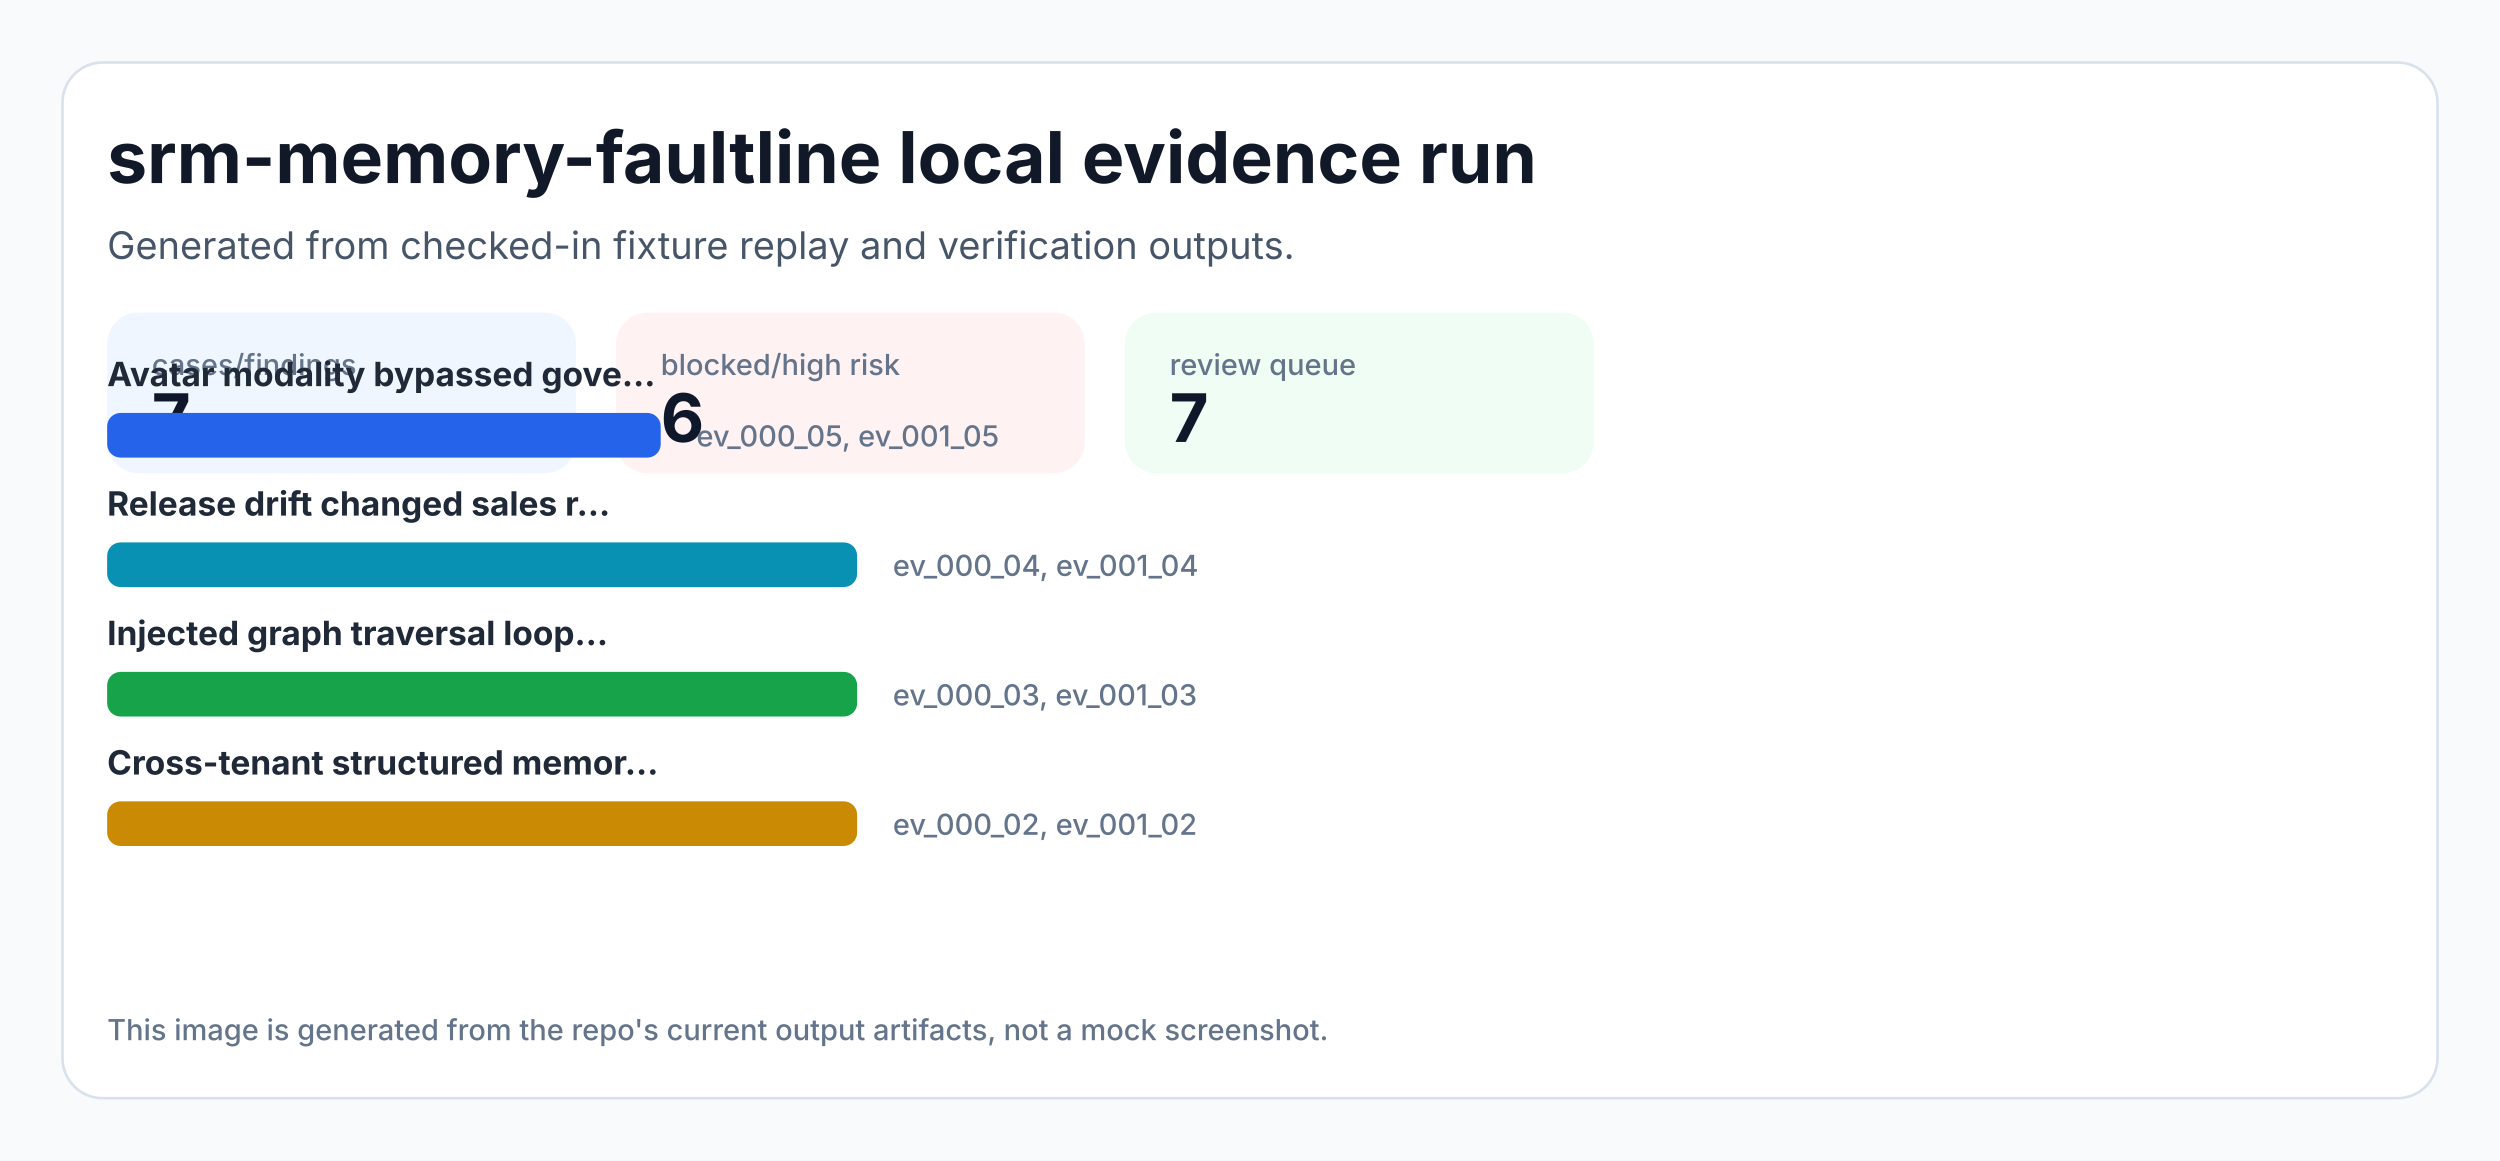
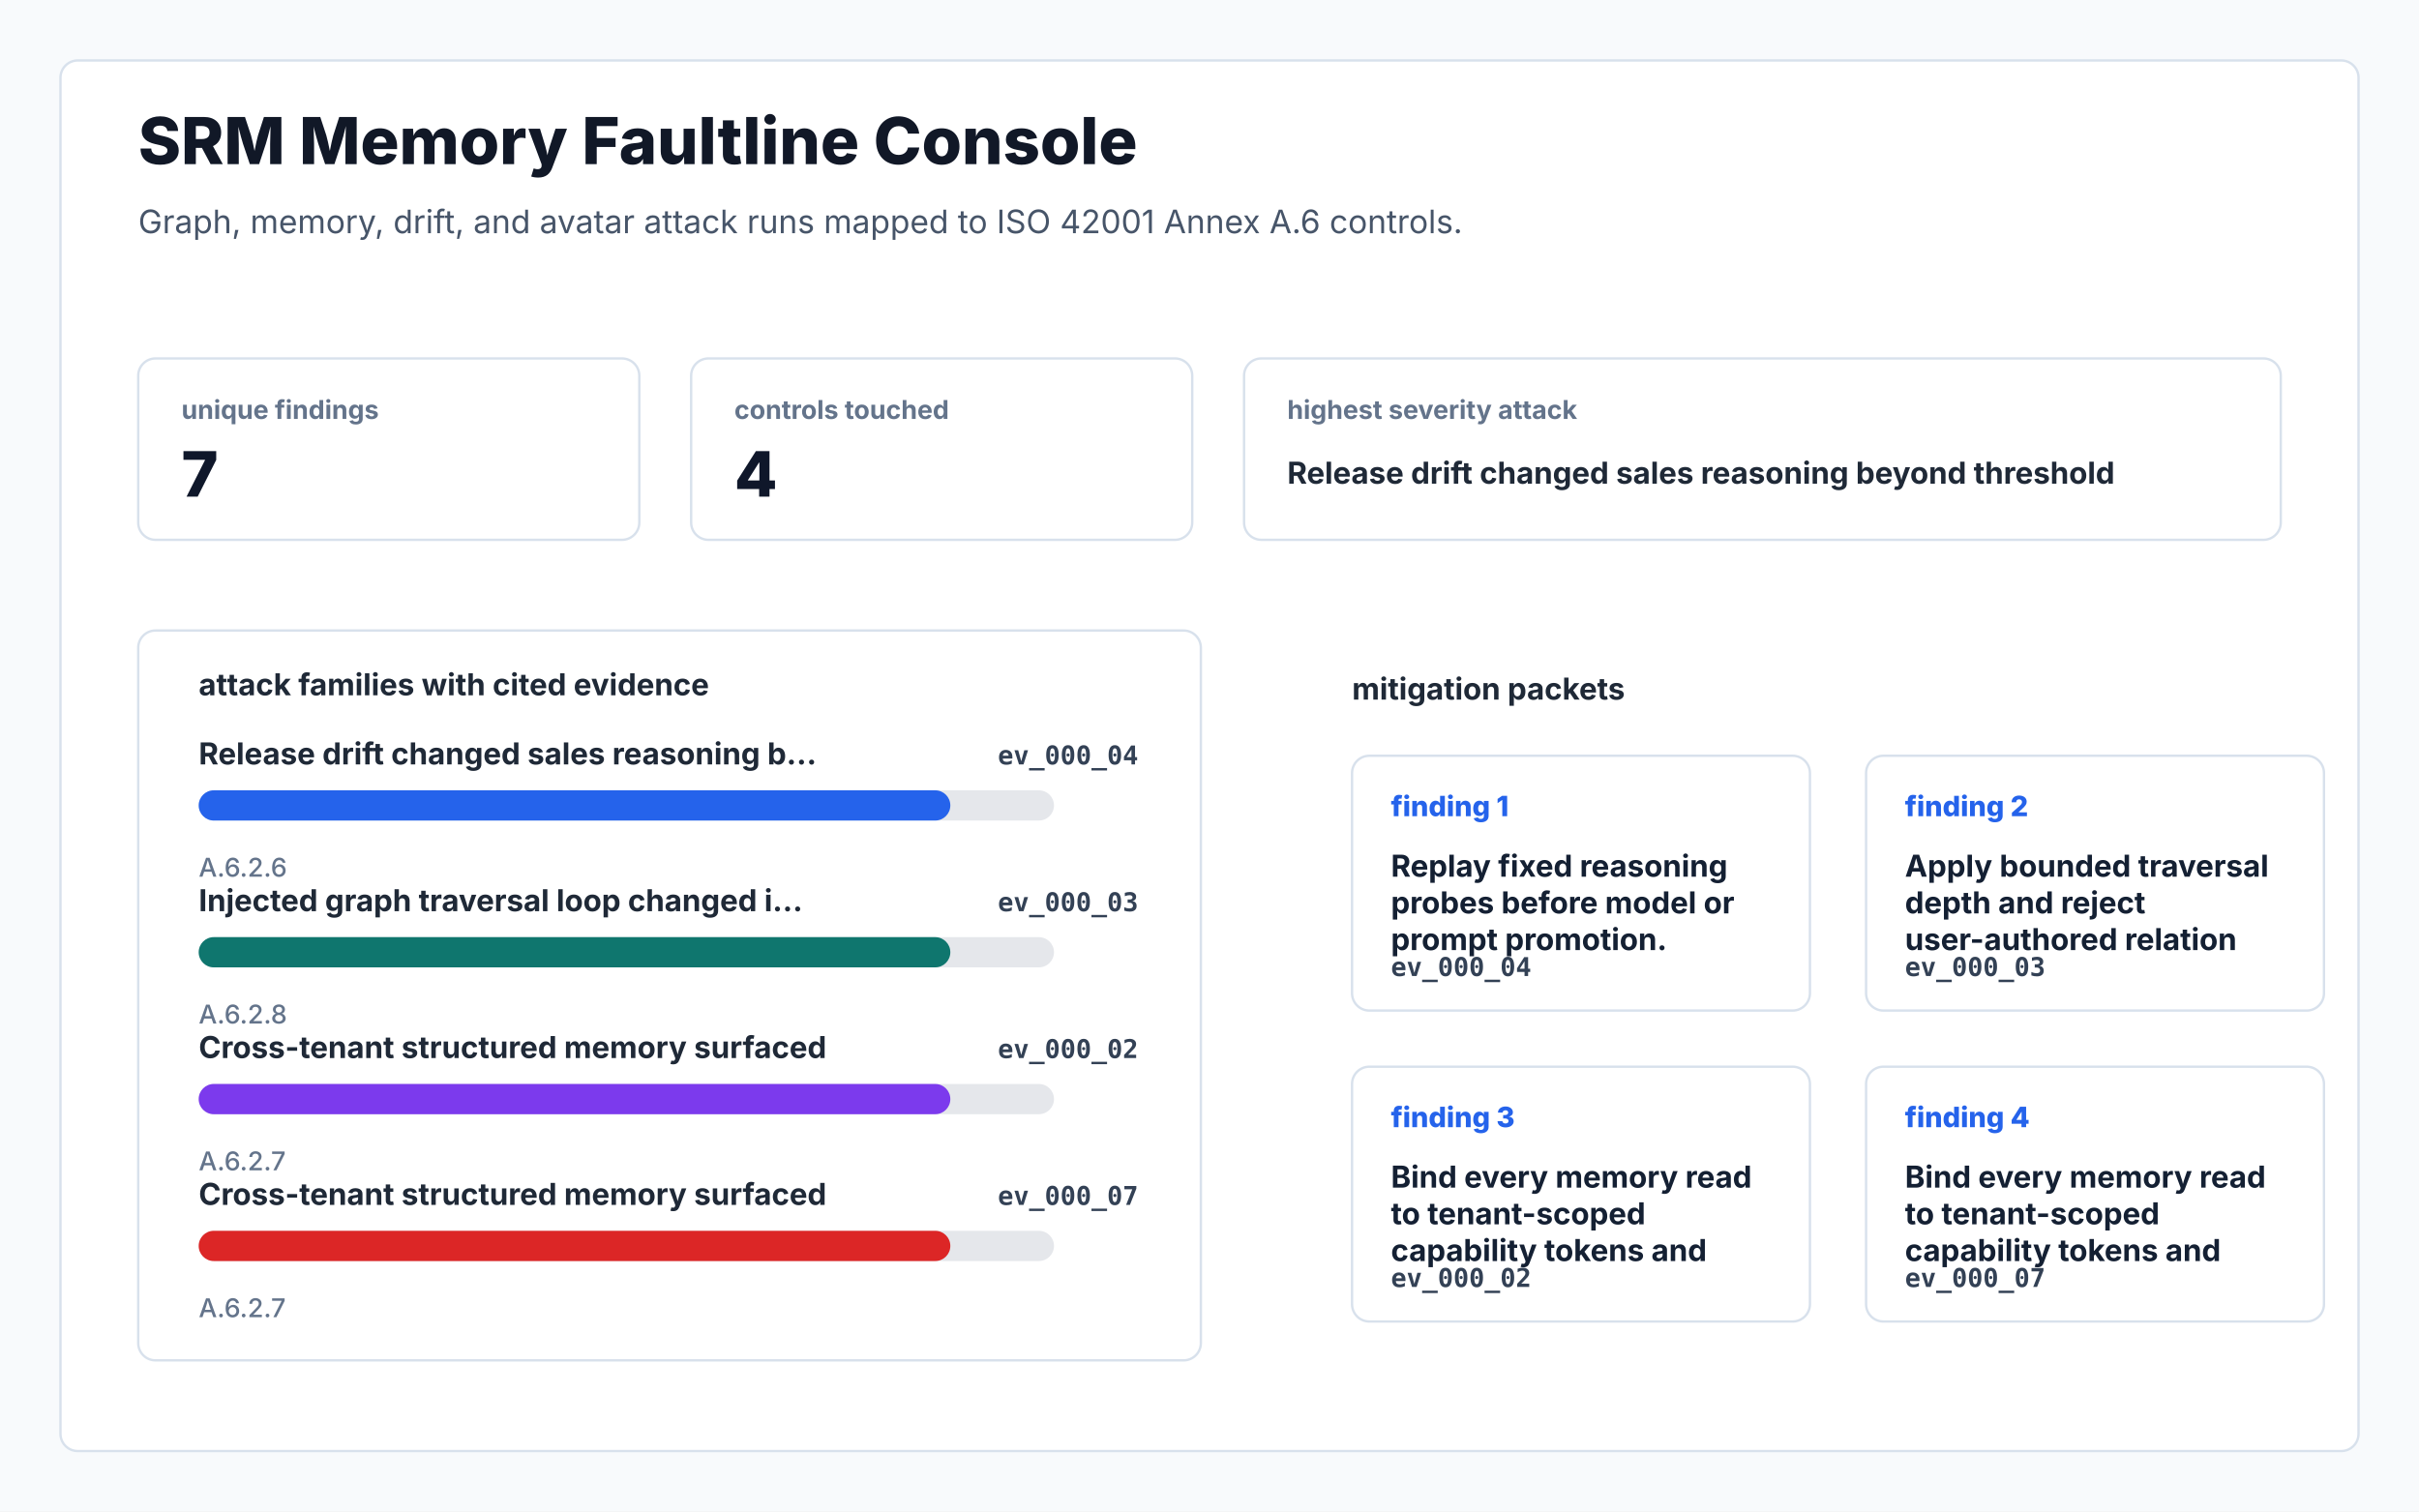
- <svg xmlns="http://www.w3.org/2000/svg" width="1120" height="520" viewBox="0 0 1120 520" role="img" aria-label="srm-memory-faultline working project preview">
+ <svg xmlns="http://www.w3.org/2000/svg" width="1120" height="700" viewBox="0 0 1120 700" role="img" aria-label="SRM redteam evidence console">
  <defs>
    <style>
-       .bg { fill: #f8fafc; }
-       .panel { fill: #ffffff; stroke: #d9e2ec; stroke-width: 1.2; }
-       .title { font: 750 32px -apple-system, BlinkMacSystemFont, "Segoe UI", sans-serif; fill: #111827; }
-       .sub { font: 400 17px -apple-system, BlinkMacSystemFont, "Segoe UI", sans-serif; fill: #475569; }
-       .label { font: 650 15px -apple-system, BlinkMacSystemFont, "Segoe UI", sans-serif; fill: #1f2937; }
-       .small { font: 500 13px -apple-system, BlinkMacSystemFont, "Segoe UI", sans-serif; fill: #64748b; }
-       .metric { font: 750 30px -apple-system, BlinkMacSystemFont, "Segoe UI", sans-serif; fill: #0f172a; }
-     </style>
+     .bg { fill:#f8fafc; } .panel,.card,.actioncard { fill:#ffffff; stroke:#d8e1ec; stroke-width:1.1; }
+     .title { font:760 30px -apple-system,BlinkMacSystemFont,"Segoe UI",sans-serif; fill:#111827; }
+     .sub { font:420 15px -apple-system,BlinkMacSystemFont,"Segoe UI",sans-serif; fill:#475569; }
+     .label { font:700 14px -apple-system,BlinkMacSystemFont,"Segoe UI",sans-serif; fill:#1f2937; }
+     .caption { font:500 12px -apple-system,BlinkMacSystemFont,"Segoe UI",sans-serif; fill:#64748b; }
+     .small { font:650 12px -apple-system,BlinkMacSystemFont,"Segoe UI",sans-serif; fill:#64748b; }
+     .metric { font:780 29px -apple-system,BlinkMacSystemFont,"Segoe UI",sans-serif; fill:#0f172a; }
+     .rank { font:760 13px -apple-system,BlinkMacSystemFont,"Segoe UI",sans-serif; fill:#2563eb; }
+     .cardtext { font:650 14px -apple-system,BlinkMacSystemFont,"Segoe UI",sans-serif; fill:#142033; }
+     .mono { font:700 12px ui-monospace,SFMono-Regular,Menlo,monospace; fill:#334155; }
+   </style>
  </defs>
-   <rect class="bg" width="1120" height="520" />
-   <rect class="panel" x="28" y="28" width="1064" height="464" rx="18" />
-   <text class="title" x="48" y="82">srm-memory-faultline local evidence run</text>
-   <text class="sub" x="48" y="116">Generated from checked-in fixture replay and verification outputs.</text>
-   <rect x="48" y="140" width="210" height="72" rx="14" fill="#eff6ff" />
-   <text class="small" x="68" y="168">cases/findings</text>
-   <text class="metric" x="68" y="198">7</text>
-   <rect x="276" y="140" width="210" height="72" rx="14" fill="#fef2f2" />
-   <text class="small" x="296" y="168">blocked/high risk</text>
-   <text class="metric" x="296" y="198">6</text>
-   <rect x="504" y="140" width="210" height="72" rx="14" fill="#f0fdf4" />
-   <text class="small" x="524" y="168">review queue</text>
-   <text class="metric" x="524" y="198">7</text>
-   <text x="48" y="173" class="label">Avatar modality bypassed gove...</text>
-   <rect x="48" y="185" width="248" height="20" rx="6" fill="#2563eb" />
-   <text x="312" y="200" class="small">ev_000_05, ev_001_05</text>
-   <text x="48" y="231" class="label">Release drift changed sales r...</text>
-   <rect x="48" y="243" width="336" height="20" rx="6" fill="#0891b2" />
-   <text x="400" y="258" class="small">ev_000_04, ev_001_04</text>
-   <text x="48" y="289" class="label">Injected graph traversal loop...</text>
-   <rect x="48" y="301" width="336" height="20" rx="6" fill="#16a34a" />
-   <text x="400" y="316" class="small">ev_000_03, ev_001_03</text>
-   <text x="48" y="347" class="label">Cross-tenant structured memor...</text>
-   <rect x="48" y="359" width="336" height="20" rx="6" fill="#ca8a04" />
-   <text x="400" y="374" class="small">ev_000_02, ev_001_02</text>
-   <text class="small" x="48" y="466">This image is generated from the repo's current output artifacts, not a mock screenshot.</text>
+   <rect class="bg" width="1120" height="700" />
+   <rect class="panel" x="28" y="28" width="1064" height="644" rx="8" />
+   <text class="title" x="64" y="76">SRM Memory Faultline Console</text>
+   <text class="sub" x="64" y="108">
+     <tspan x="64" dy="0">Graph, memory, drift, and avatar attack runs mapped to ISO 42001 Annex A.6 controls.</tspan>
+   </text>
+   <rect class="card" x="64" y="166" width="232" height="84" rx="8" />
+   <text class="small" x="84" y="194">unique findings</text>
+   <text class="metric" x="84" y="230">7</text>
+   <rect class="card" x="320" y="166" width="232" height="84" rx="8" />
+   <text class="small" x="340" y="194">controls touched</text>
+   <text class="metric" x="340" y="230">4</text>
+   <rect class="card" x="576" y="166" width="480" height="84" rx="8" />
+   <text class="small" x="596" y="194">highest severity attack</text>
+   <text class="label" x="596" y="224">
+     <tspan x="596" dy="0">Release drift changed sales reasoning beyond threshold</tspan>
+   </text>
+   <rect class="card" x="64" y="292" width="492" height="338" rx="8" />
+   <text class="label" x="92" y="322">attack families with cited evidence</text>
+   <text class="label" x="92" y="354">Release drift changed sales reasoning b...</text>
+   <text class="mono" x="462" y="354">ev_000_04</text>
+   <rect x="92" y="366" width="396" height="14" rx="7" fill="#e5e7eb" />
+   <rect x="92" y="366" width="348" height="14" rx="7" fill="#2563eb" />
+   <text class="caption" x="92" y="406">A.6.2.6</text>
+   <text class="label" x="92" y="422">Injected graph traversal loop changed i...</text>
+   <text class="mono" x="462" y="422">ev_000_03</text>
+   <rect x="92" y="434" width="396" height="14" rx="7" fill="#e5e7eb" />
+   <rect x="92" y="434" width="348" height="14" rx="7" fill="#0f766e" />
+   <text class="caption" x="92" y="474">A.6.2.8</text>
+   <text class="label" x="92" y="490">Cross-tenant structured memory surfaced</text>
+   <text class="mono" x="462" y="490">ev_000_02</text>
+   <rect x="92" y="502" width="396" height="14" rx="7" fill="#e5e7eb" />
+   <rect x="92" y="502" width="348" height="14" rx="7" fill="#7c3aed" />
+   <text class="caption" x="92" y="542">A.6.2.7</text>
+   <text class="label" x="92" y="558">Cross-tenant structured memory surfaced</text>
+   <text class="mono" x="462" y="558">ev_000_07</text>
+   <rect x="92" y="570" width="396" height="14" rx="7" fill="#e5e7eb" />
+   <rect x="92" y="570" width="348" height="14" rx="7" fill="#dc2626" />
+   <text class="caption" x="92" y="610">A.6.2.7</text>
+   <text class="label" x="626" y="324">mitigation packets</text>
+   <rect class="actioncard" x="626" y="350" width="212" height="118" rx="8" />
+   <text class="rank" x="644" y="378">finding 1</text>
+   <text class="cardtext" x="644" y="406">
+     <tspan x="644" dy="0">Replay fixed reasoning</tspan>
+     <tspan x="644" dy="17">probes before model or</tspan>
+     <tspan x="644" dy="17">prompt promotion.</tspan>
+   </text>
+   <text class="mono" x="644" y="452">ev_000_04</text>
+   <rect class="actioncard" x="864" y="350" width="212" height="118" rx="8" />
+   <text class="rank" x="882" y="378">finding 2</text>
+   <text class="cardtext" x="882" y="406">
+     <tspan x="882" dy="0">Apply bounded traversal</tspan>
+     <tspan x="882" dy="17">depth and reject</tspan>
+     <tspan x="882" dy="17">user-authored relation</tspan>
+   </text>
+   <text class="mono" x="882" y="452">ev_000_03</text>
+   <rect class="actioncard" x="626" y="494" width="212" height="118" rx="8" />
+   <text class="rank" x="644" y="522">finding 3</text>
+   <text class="cardtext" x="644" y="550">
+     <tspan x="644" dy="0">Bind every memory read</tspan>
+     <tspan x="644" dy="17">to tenant-scoped</tspan>
+     <tspan x="644" dy="17">capability tokens and</tspan>
+   </text>
+   <text class="mono" x="644" y="596">ev_000_02</text>
+   <rect class="actioncard" x="864" y="494" width="212" height="118" rx="8" />
+   <text class="rank" x="882" y="522">finding 4</text>
+   <text class="cardtext" x="882" y="550">
+     <tspan x="882" dy="0">Bind every memory read</tspan>
+     <tspan x="882" dy="17">to tenant-scoped</tspan>
+     <tspan x="882" dy="17">capability tokens and</tspan>
+   </text>
+   <text class="mono" x="882" y="596">ev_000_07</text>
</svg>
